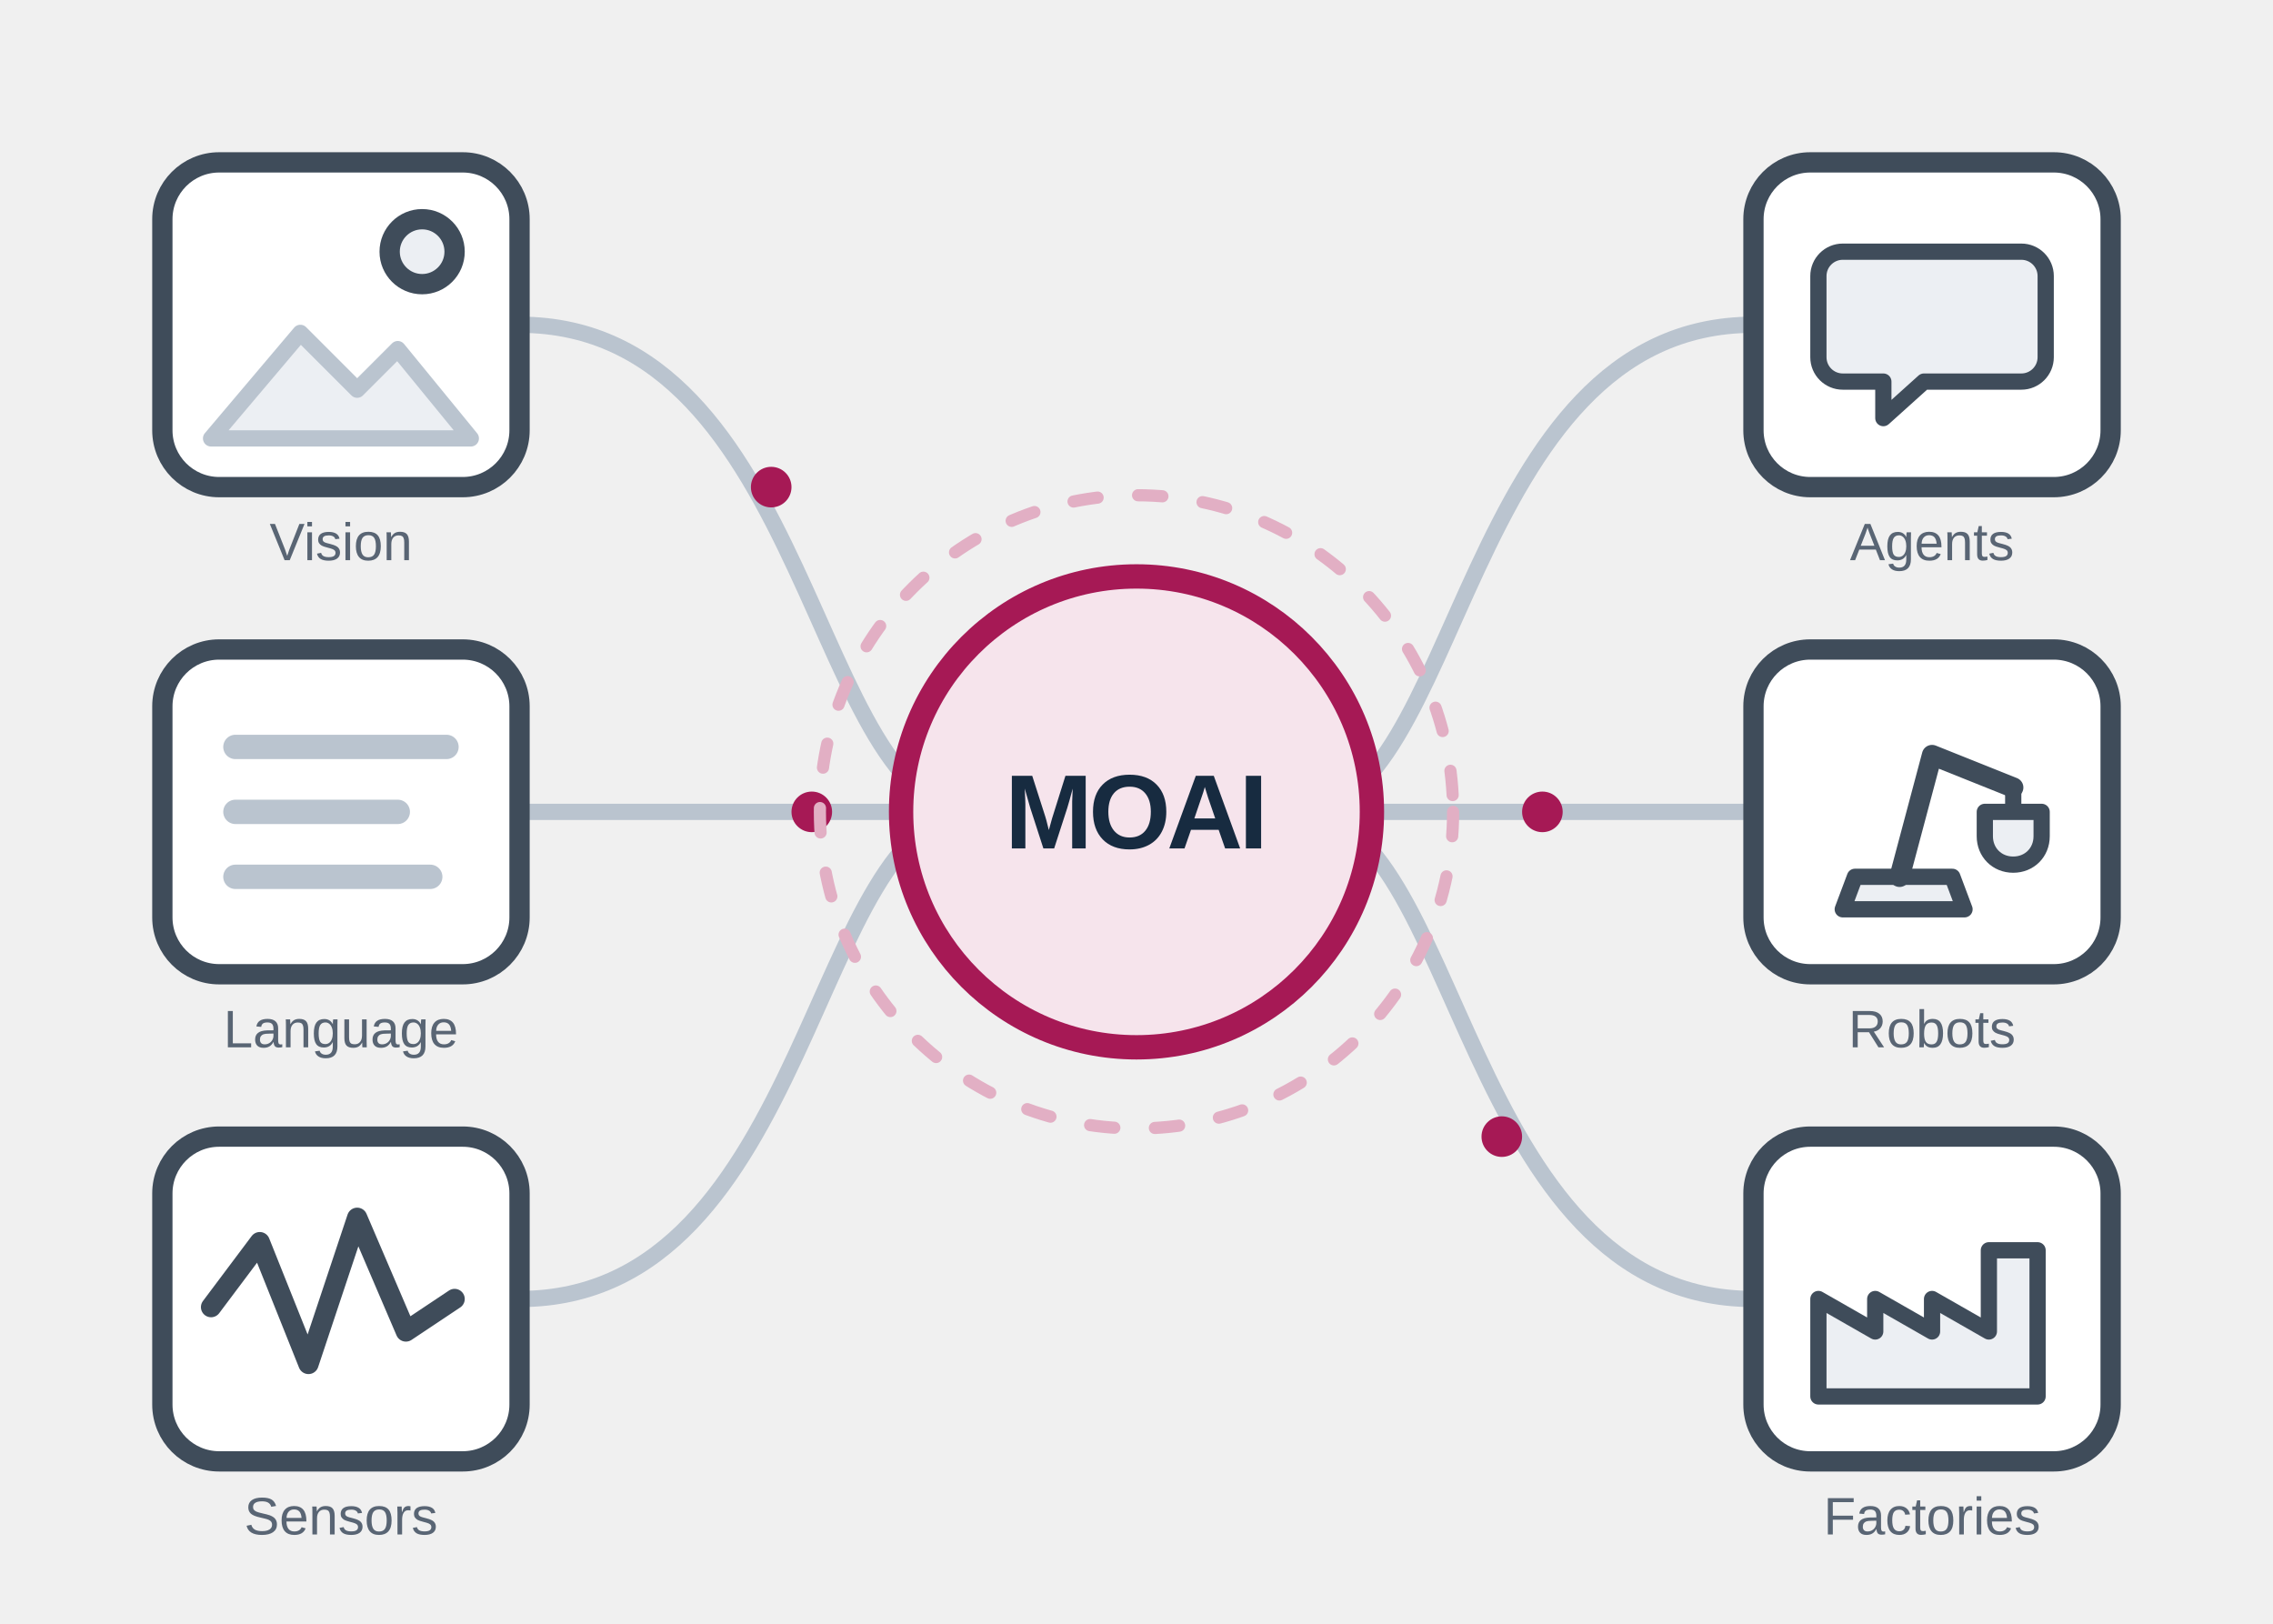
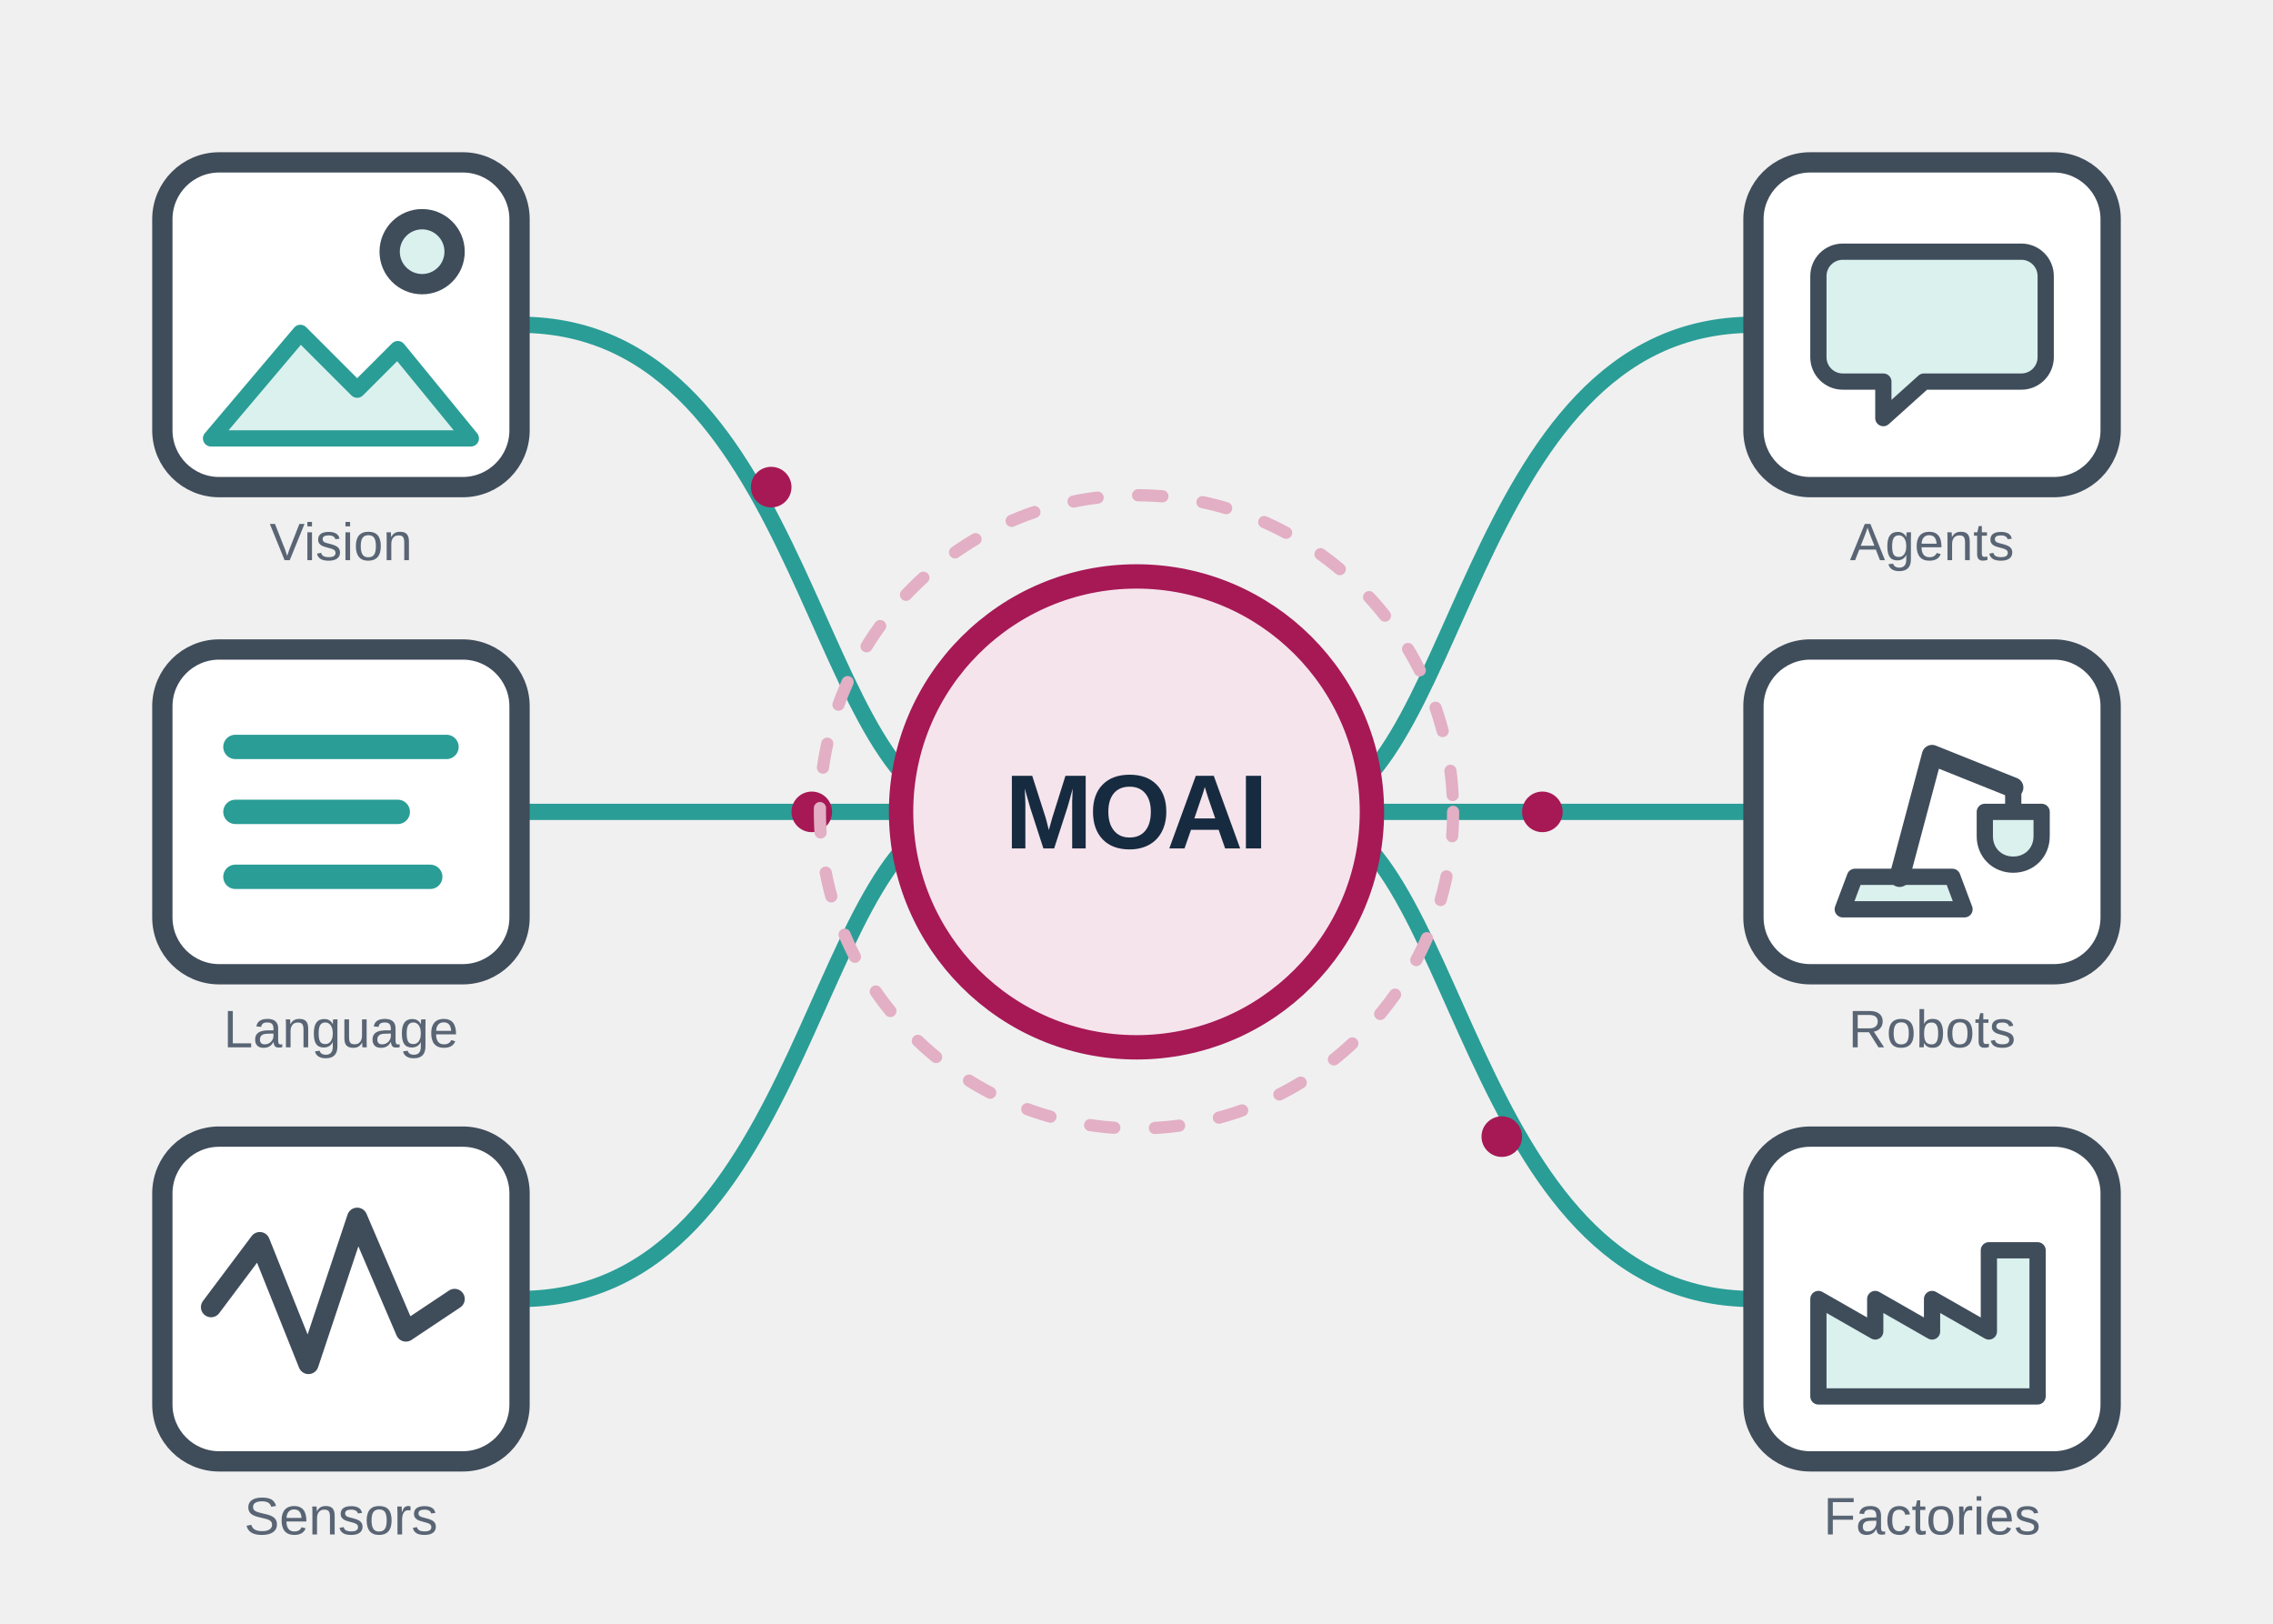
<svg xmlns="http://www.w3.org/2000/svg" viewBox="0 0 560 400" fill="none" stroke-linecap="round" stroke-linejoin="round" font-family="-apple-system, BlinkMacSystemFont, 'Segoe UI', Arial, sans-serif">
-   <g stroke="#BAC4CF" stroke-width="4">
+   <g stroke="#2A9D96" stroke-width="4">
    <path d="M128 80C200 80 200 200 240 200" />
    <path d="M128 200H240" />
    <path d="M128 320C200 320 200 200 240 200" />
    <path d="M320 200C360 200 360 80 432 80" />
    <path d="M320 200H432" />
    <path d="M320 200C360 200 360 320 432 320" />
  </g>
  <g fill="#A61955">
    <circle cx="190" cy="120" r="5" />
    <circle cx="200" cy="200" r="5" />
    <circle cx="370" cy="280" r="5" />
    <circle cx="380" cy="200" r="5" />
  </g>
  <g stroke="#3F4C5A" stroke-width="5">
    <rect x="40" y="40" width="88" height="80" rx="14" fill="#fff" />
-     <path d="M52 108l22-26 14 14 10-10 18 22z" fill="#ECEFF3" stroke="#BAC4CF" stroke-width="4" />
-     <circle cx="104" cy="62" r="8" fill="#ECEFF3" />
+     <path d="M52 108l22-26 14 14 10-10 18 22z" fill="#DAF1EE" stroke="#2A9D96" stroke-width="4" />
+     <circle cx="104" cy="62" r="8" fill="#DAF1EE" />
    <rect x="40" y="160" width="88" height="80" rx="14" fill="#fff" />
-     <path d="M58 184h52M58 200h40M58 216h48" stroke="#BAC4CF" stroke-width="6" />
+     <path d="M58 184h52M58 200h40M58 216h48" stroke="#2A9D96" stroke-width="6" />
    <rect x="40" y="280" width="88" height="80" rx="14" fill="#fff" />
    <path d="M52 322l12-16 12 30 12-36 12 28 12-8" stroke-width="5" />
  </g>
  <circle cx="280" cy="200" r="58" fill="#F6E4EC" stroke="#A61955" stroke-width="6" />
  <circle cx="280" cy="200" r="78" stroke="#E2AFC4" stroke-width="3" stroke-dasharray="6 10" />
  <text x="280" y="209" text-anchor="middle" font-size="26" font-weight="700" fill="#172b40" stroke="none" letter-spacing="-1">MOAI</text>
  <g stroke="#3F4C5A" stroke-width="5">
    <rect x="432" y="40" width="88" height="80" rx="14" fill="#fff" />
-     <path d="M454 62h44a6 6 0 0 1 6 6v20a6 6 0 0 1-6 6h-24l-10 9v-9h-10a6 6 0 0 1-6-6V68a6 6 0 0 1 6-6z" fill="#ECEFF3" stroke-width="4" />
+     <path d="M454 62h44a6 6 0 0 1 6 6v20a6 6 0 0 1-6 6h-24l-10 9v-9h-10a6 6 0 0 1-6-6V68a6 6 0 0 1 6-6z" fill="#DAF1EE" stroke-width="4" />
    <rect x="432" y="160" width="88" height="80" rx="14" fill="#fff" />
-     <path d="M454 224h30l-3-8h-24z" fill="#ECEFF3" stroke-width="4" />
+     <path d="M454 224h30l-3-8h-24z" fill="#DAF1EE" stroke-width="4" />
    <path d="M468 216l8-30 20 8" stroke-width="5" />
-     <path d="M496 194v6m-7 0h14v6c0 4-3 7-7 7s-7-3-7-7z" fill="#ECEFF3" stroke-width="4" />
+     <path d="M496 194v6m-7 0h14v6c0 4-3 7-7 7s-7-3-7-7z" fill="#DAF1EE" stroke-width="4" />
    <rect x="432" y="280" width="88" height="80" rx="14" fill="#fff" />
-     <path d="M448 344v-24l14 8v-8l14 8v-8l14 8v-20h12v36z" fill="#ECEFF3" stroke-width="4" />
+     <path d="M448 344v-24l14 8v-8l14 8v-8l14 8v-20h12v36z" fill="#DAF1EE" stroke-width="4" />
  </g>
  <g font-size="13" fill="#596574" stroke="none" text-anchor="middle">
    <text x="84" y="138">Vision</text>
    <text x="84" y="258">Language</text>
    <text x="84" y="378">Sensors</text>
    <text x="476" y="138">Agents</text>
    <text x="476" y="258">Robots</text>
    <text x="476" y="378">Factories</text>
  </g>
</svg>
